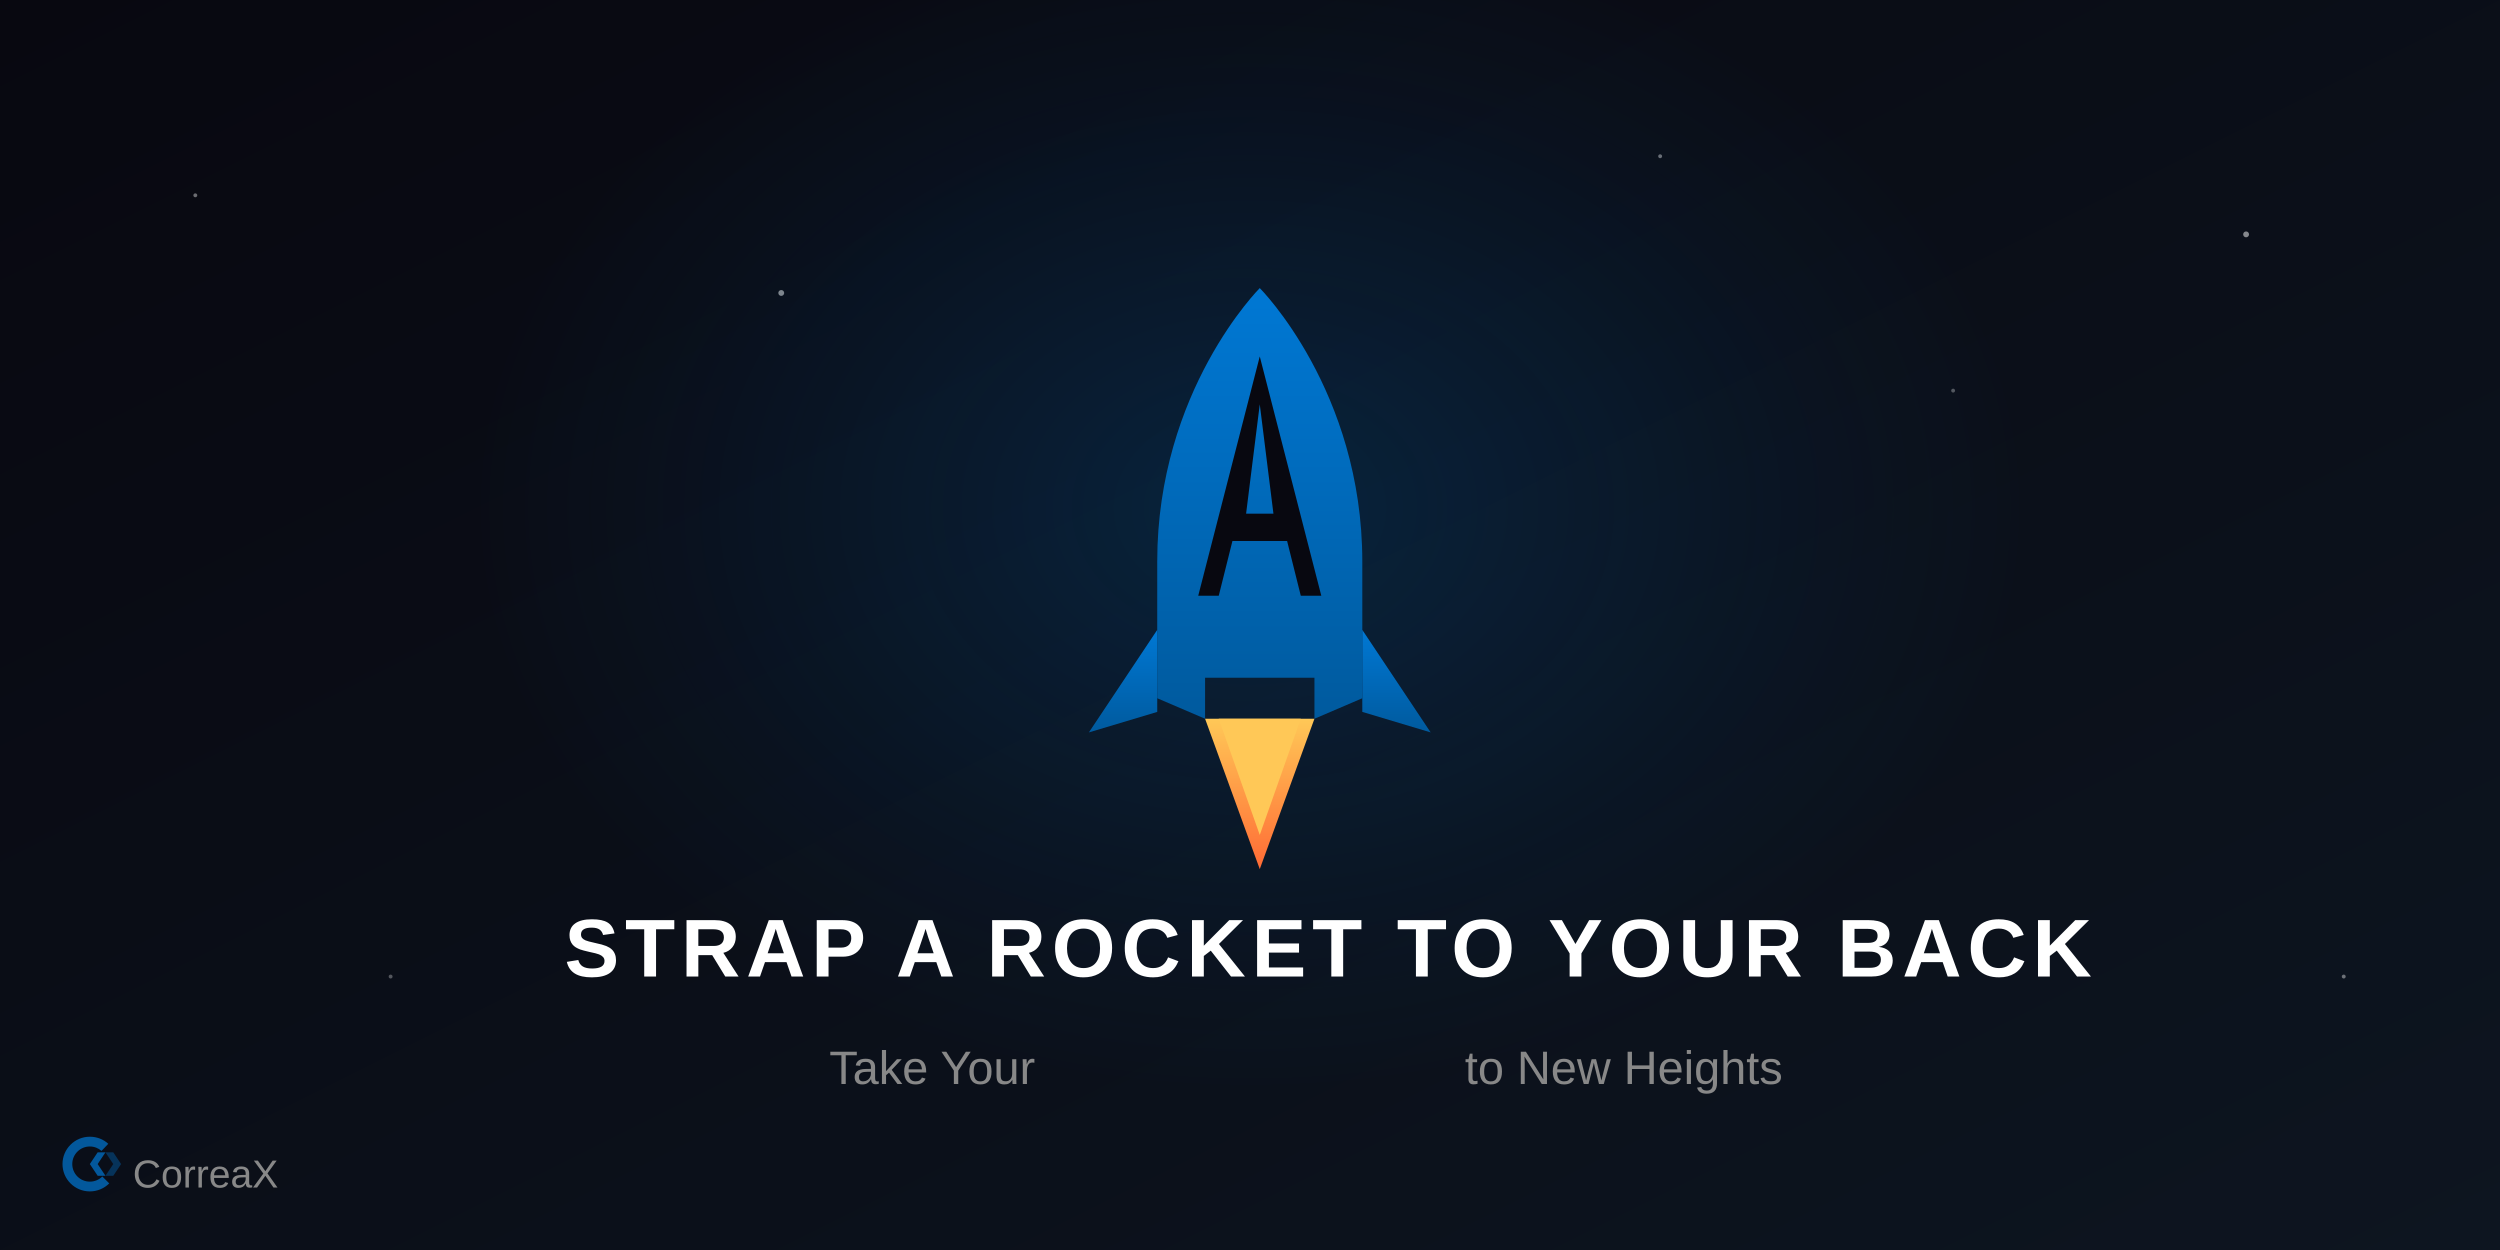
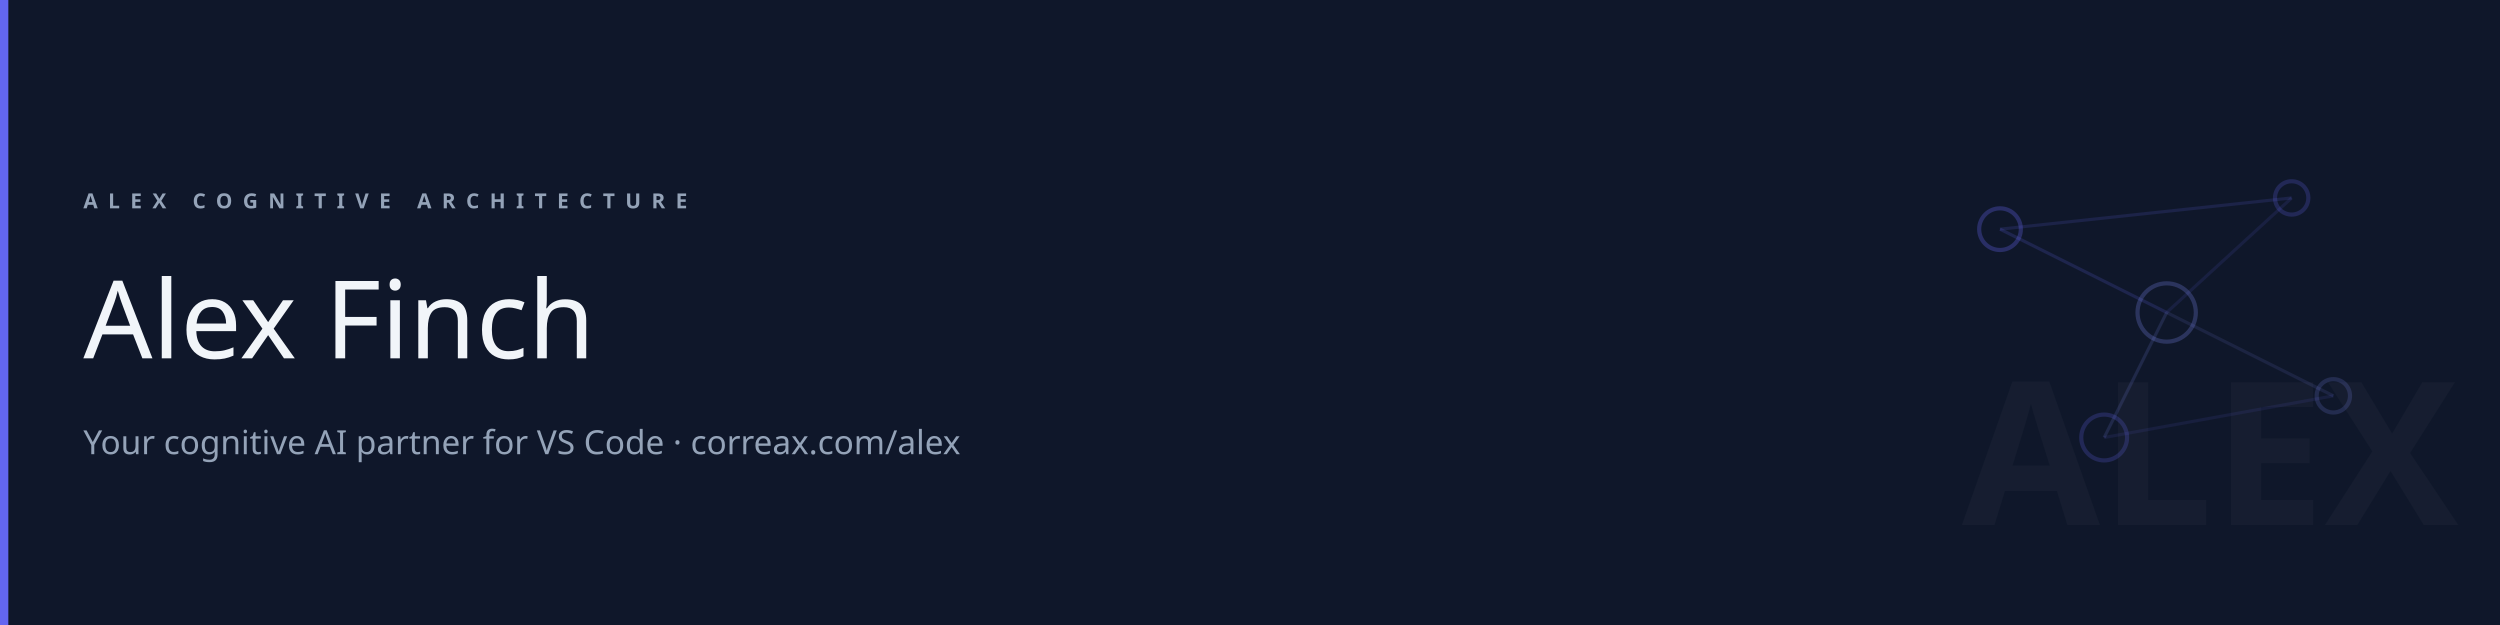
- <svg xmlns="http://www.w3.org/2000/svg" viewBox="0 0 1280 640" width="1280" height="640">
-   <defs>
-     <linearGradient id="bg" x1="0%" y1="0%" x2="100%" y2="100%">
-       <stop offset="0%" stop-color="#080810" />
-       <stop offset="100%" stop-color="#0d1520" />
-     </linearGradient>
-     <linearGradient id="azure" x1="0%" y1="0%" x2="0%" y2="100%">
-       <stop offset="0%" stop-color="#0078d4" />
-       <stop offset="100%" stop-color="#005a9e" />
-     </linearGradient>
-     <linearGradient id="flame" x1="0%" y1="0%" x2="0%" y2="100%">
-       <stop offset="0%" stop-color="#ffc857" />
-       <stop offset="100%" stop-color="#ff6b35" />
-     </linearGradient>
-     <radialGradient id="glow" cx="50%" cy="50%" r="50%">
-       <stop offset="0%" stop-color="#0078d4" stop-opacity="0.2" />
-       <stop offset="70%" stop-color="#0078d4" stop-opacity="0.05" />
-       <stop offset="100%" stop-color="#0078d4" stop-opacity="0" />
-     </radialGradient>
-   </defs>
-   <rect width="1280" height="640" fill="url(#bg)" />
-   <g fill="white">
-     <circle cx="100" cy="100" r="1" opacity="0.4" />
-     <circle cx="200" cy="500" r="1" opacity="0.3" />
-     <circle cx="400" cy="150" r="1.5" opacity="0.5" />
-     <circle cx="850" cy="80" r="1" opacity="0.4" />
-     <circle cx="1000" cy="200" r="1" opacity="0.3" />
-     <circle cx="1150" cy="120" r="1.5" opacity="0.5" />
-     <circle cx="1200" cy="500" r="1" opacity="0.4" />
-   </g>
-   <ellipse cx="640" cy="260" rx="400" ry="300" fill="url(#glow)" />
-   <g transform="translate(540, 130) scale(3.5)">
-     <path d="M30,5 C30,5 15,20 15,45 L15,65 L22,68 L22,62 L38,62 L38,68 L45,65 L45,45 C45,20 30,5 30,5 Z" fill="url(#azure)" />
-     <polygon points="15,55 5,70 15,67" fill="url(#azure)" />
-     <polygon points="45,55 55,70 45,67" fill="url(#azure)" />
-     <path d="M30,15 L21,50 L24,50 L26,42 L34,42 L36,50 L39,50 Z M28,38 L30,22 L32,38 Z" fill="#080810" />
-     <polygon points="22,68 30,90 38,68" fill="url(#flame)" />
-     <polygon points="24,68 30,85 36,68" fill="#ffc857" />
-   </g>
-   <text x="680" y="500" font-family="Segoe UI, Arial, sans-serif" font-size="42" font-weight="bold" fill="white" text-anchor="middle" letter-spacing="3">STRAP A ROCKET TO YOUR BACK</text>
-   <text x="530" y="555" font-family="Segoe UI, Arial, sans-serif" font-size="24" fill="#888888" text-anchor="end">Take Your</text>
-   <text x="750" y="555" font-family="Segoe UI, Arial, sans-serif" font-size="24" fill="#888888" text-anchor="start">to New Heights</text>
-   <defs>
-     <clipPath id="nounClip">
-       <rect x="460" y="515" width="360" height="80" />
-     </clipPath>
-   </defs>
-   <g clip-path="url(#nounClip)">
-     <text x="640" font-family="Segoe UI, Arial, sans-serif" font-size="24" font-weight="bold" fill="#0078d4" text-anchor="middle">
-       <animate attributeName="y" values="555;555;555;520;520;555" keyTimes="0;0.02;0.08;0.1;0.9;1" dur="20s" repeatCount="indefinite" />
-       <animate attributeName="opacity" values="0;1;1;0;0;0" keyTimes="0;0.02;0.08;0.1;0.9;1" dur="20s" repeatCount="indefinite" />
-       CODE
-     </text>
-     <text x="640" font-family="Segoe UI, Arial, sans-serif" font-size="24" font-weight="bold" fill="#0078d4" text-anchor="middle">
-       <animate attributeName="y" values="555;555;555;555;520;520" keyTimes="0;0.1;0.12;0.18;0.2;1" dur="20s" repeatCount="indefinite" />
-       <animate attributeName="opacity" values="0;0;1;1;0;0" keyTimes="0;0.1;0.12;0.18;0.2;1" dur="20s" repeatCount="indefinite" />
-       LEARNING
-     </text>
-     <text x="640" font-family="Segoe UI, Arial, sans-serif" font-size="24" font-weight="bold" fill="#0078d4" text-anchor="middle">
-       <animate attributeName="y" values="555;555;555;555;520;520" keyTimes="0;0.2;0.22;0.28;0.3;1" dur="20s" repeatCount="indefinite" />
-       <animate attributeName="opacity" values="0;0;1;1;0;0" keyTimes="0;0.2;0.22;0.28;0.3;1" dur="20s" repeatCount="indefinite" />
-       CAREER
-     </text>
-     <text x="640" font-family="Segoe UI, Arial, sans-serif" font-size="24" font-weight="bold" fill="#0078d4" text-anchor="middle">
-       <animate attributeName="y" values="555;555;555;555;520;520" keyTimes="0;0.3;0.32;0.38;0.4;1" dur="20s" repeatCount="indefinite" />
-       <animate attributeName="opacity" values="0;0;1;1;0;0" keyTimes="0;0.3;0.32;0.38;0.4;1" dur="20s" repeatCount="indefinite" />
-       CONTENT
-     </text>
-     <text x="640" font-family="Segoe UI, Arial, sans-serif" font-size="24" font-weight="bold" fill="#0078d4" text-anchor="middle">
-       <animate attributeName="y" values="555;555;555;555;520;520" keyTimes="0;0.4;0.42;0.48;0.5;1" dur="20s" repeatCount="indefinite" />
-       <animate attributeName="opacity" values="0;0;1;1;0;0" keyTimes="0;0.4;0.42;0.48;0.5;1" dur="20s" repeatCount="indefinite" />
-       THESIS
-     </text>
-     <text x="640" font-family="Segoe UI, Arial, sans-serif" font-size="24" font-weight="bold" fill="#0078d4" text-anchor="middle">
-       <animate attributeName="y" values="555;555;555;555;520;520" keyTimes="0;0.5;0.52;0.58;0.6;1" dur="20s" repeatCount="indefinite" />
-       <animate attributeName="opacity" values="0;0;1;1;0;0" keyTimes="0;0.5;0.52;0.58;0.6;1" dur="20s" repeatCount="indefinite" />
-       RESEARCH
-     </text>
-     <text x="640" font-family="Segoe UI, Arial, sans-serif" font-size="24" font-weight="bold" fill="#0078d4" text-anchor="middle">
-       <animate attributeName="y" values="555;555;555;555;520;520" keyTimes="0;0.6;0.62;0.68;0.7;1" dur="20s" repeatCount="indefinite" />
-       <animate attributeName="opacity" values="0;0;1;1;0;0" keyTimes="0;0.6;0.62;0.68;0.7;1" dur="20s" repeatCount="indefinite" />
-       WRITING
-     </text>
-     <text x="640" font-family="Segoe UI, Arial, sans-serif" font-size="24" font-weight="bold" fill="#0078d4" text-anchor="middle">
-       <animate attributeName="y" values="555;555;555;555;520;520" keyTimes="0;0.7;0.72;0.78;0.8;1" dur="20s" repeatCount="indefinite" />
-       <animate attributeName="opacity" values="0;0;1;1;0;0" keyTimes="0;0.7;0.72;0.78;0.8;1" dur="20s" repeatCount="indefinite" />
-       PROJECTS
-     </text>
-     <text x="640" font-family="Segoe UI, Arial, sans-serif" font-size="24" font-weight="bold" fill="#0078d4" text-anchor="middle">
-       <animate attributeName="y" values="555;555;555;555;520;520" keyTimes="0;0.8;0.82;0.88;0.9;1" dur="20s" repeatCount="indefinite" />
-       <animate attributeName="opacity" values="0;0;1;1;0;0" keyTimes="0;0.8;0.82;0.88;0.9;1" dur="20s" repeatCount="indefinite" />
-       DATA
-     </text>
-     <text x="640" font-family="Segoe UI, Arial, sans-serif" font-size="24" font-weight="bold" fill="#0078d4" text-anchor="middle">
-       <animate attributeName="y" values="555;555;555;555;520" keyTimes="0;0.9;0.92;0.98;1" dur="20s" repeatCount="indefinite" />
-       <animate attributeName="opacity" values="0;0;1;1;0" keyTimes="0;0.9;0.92;0.98;1" dur="20s" repeatCount="indefinite" />
-       INFRASTRUCTURE
-     </text>
-   </g>
-   <g transform="translate(30, 580) scale(1.0)" opacity="0.7">
-     <path d="M16 2C8.268 2 2 8.268 2 16s6.268 14 14 14c3.866 0 7.389-1.568 9.928-4.1l-3.535-3.536A9.002 9.002 0 0116 25c-4.97 0-9-4.03-9-9s4.03-9 9-9c2.29 0 4.38.857 5.971 2.268l3.464-3.639C22.993 3.352 19.66 2 16 2z" fill="#0078d4" />
-     <path d="M20 10l-4 6 4 6h4l-4-6 4-6h-4z" fill="#0078d4" />
-     <path d="M24 10l4 6-4 6h4l4-6-4-6h-4z" fill="#0078d4" opacity="0.5" />
-   </g>
-   <text x="68" y="608" font-family="Segoe UI, Arial, sans-serif" font-size="20" fill="#888888">CorreaX</text>
+ <svg xmlns="http://www.w3.org/2000/svg" viewBox="0 0 1200 300" width="1200" height="300">
+   <rect width="1200" height="300" fill="#0f172a" />
+   <rect x="0" y="0" width="4" height="300" fill="#6366f1" />
+   <text x="1180" y="252" font-family="'Segoe UI', system-ui, sans-serif" font-size="96" font-weight="700" fill="#f1f5f9" opacity="0.03" text-anchor="end">ALEX</text>
+   <line x1="960" y1="110" x2="1040" y2="150" stroke="#6366f1" stroke-width="1.5" opacity="0.18" />
+   <line x1="1040" y1="150" x2="1010" y2="210" stroke="#818cf8" stroke-width="1.5" opacity="0.15" />
+   <line x1="960" y1="110" x2="1100" y2="95" stroke="#6366f1" stroke-width="1.5" opacity="0.15" />
+   <line x1="1100" y1="95" x2="1040" y2="150" stroke="#6366f1" stroke-width="1.5" opacity="0.12" />
+   <line x1="1040" y1="150" x2="1120" y2="190" stroke="#818cf8" stroke-width="1.5" opacity="0.12" />
+   <line x1="1010" y1="210" x2="1120" y2="190" stroke="#6366f1" stroke-width="1.5" opacity="0.10" />
+   <circle cx="960" cy="110" r="10" fill="none" stroke="#6366f1" stroke-width="2" opacity="0.30" />
+   <circle cx="1040" cy="150" r="14" fill="none" stroke="#818cf8" stroke-width="2" opacity="0.25" />
+   <circle cx="1100" cy="95" r="8" fill="none" stroke="#6366f1" stroke-width="2" opacity="0.22" />
+   <circle cx="1010" cy="210" r="11" fill="none" stroke="#6366f1" stroke-width="2" opacity="0.22" />
+   <circle cx="1120" cy="190" r="8" fill="none" stroke="#818cf8" stroke-width="2" opacity="0.18" />
+   <text x="40" y="100" font-family="'Segoe UI', system-ui, sans-serif" font-size="10" font-weight="600" fill="#94a3b8" letter-spacing="5">ALEX COGNITIVE ARCHITECTURE</text>
+   <text x="40" y="172" font-family="'Segoe UI', system-ui, sans-serif" font-size="52" font-weight="300" fill="#f1f5f9">Alex Finch</text>
+   <text x="40" y="218" font-family="'Segoe UI', system-ui, sans-serif" font-size="16" font-weight="400" fill="#94a3b8">Your cognitive AI partner for VS Code · correax.com/alex</text>
</svg>
